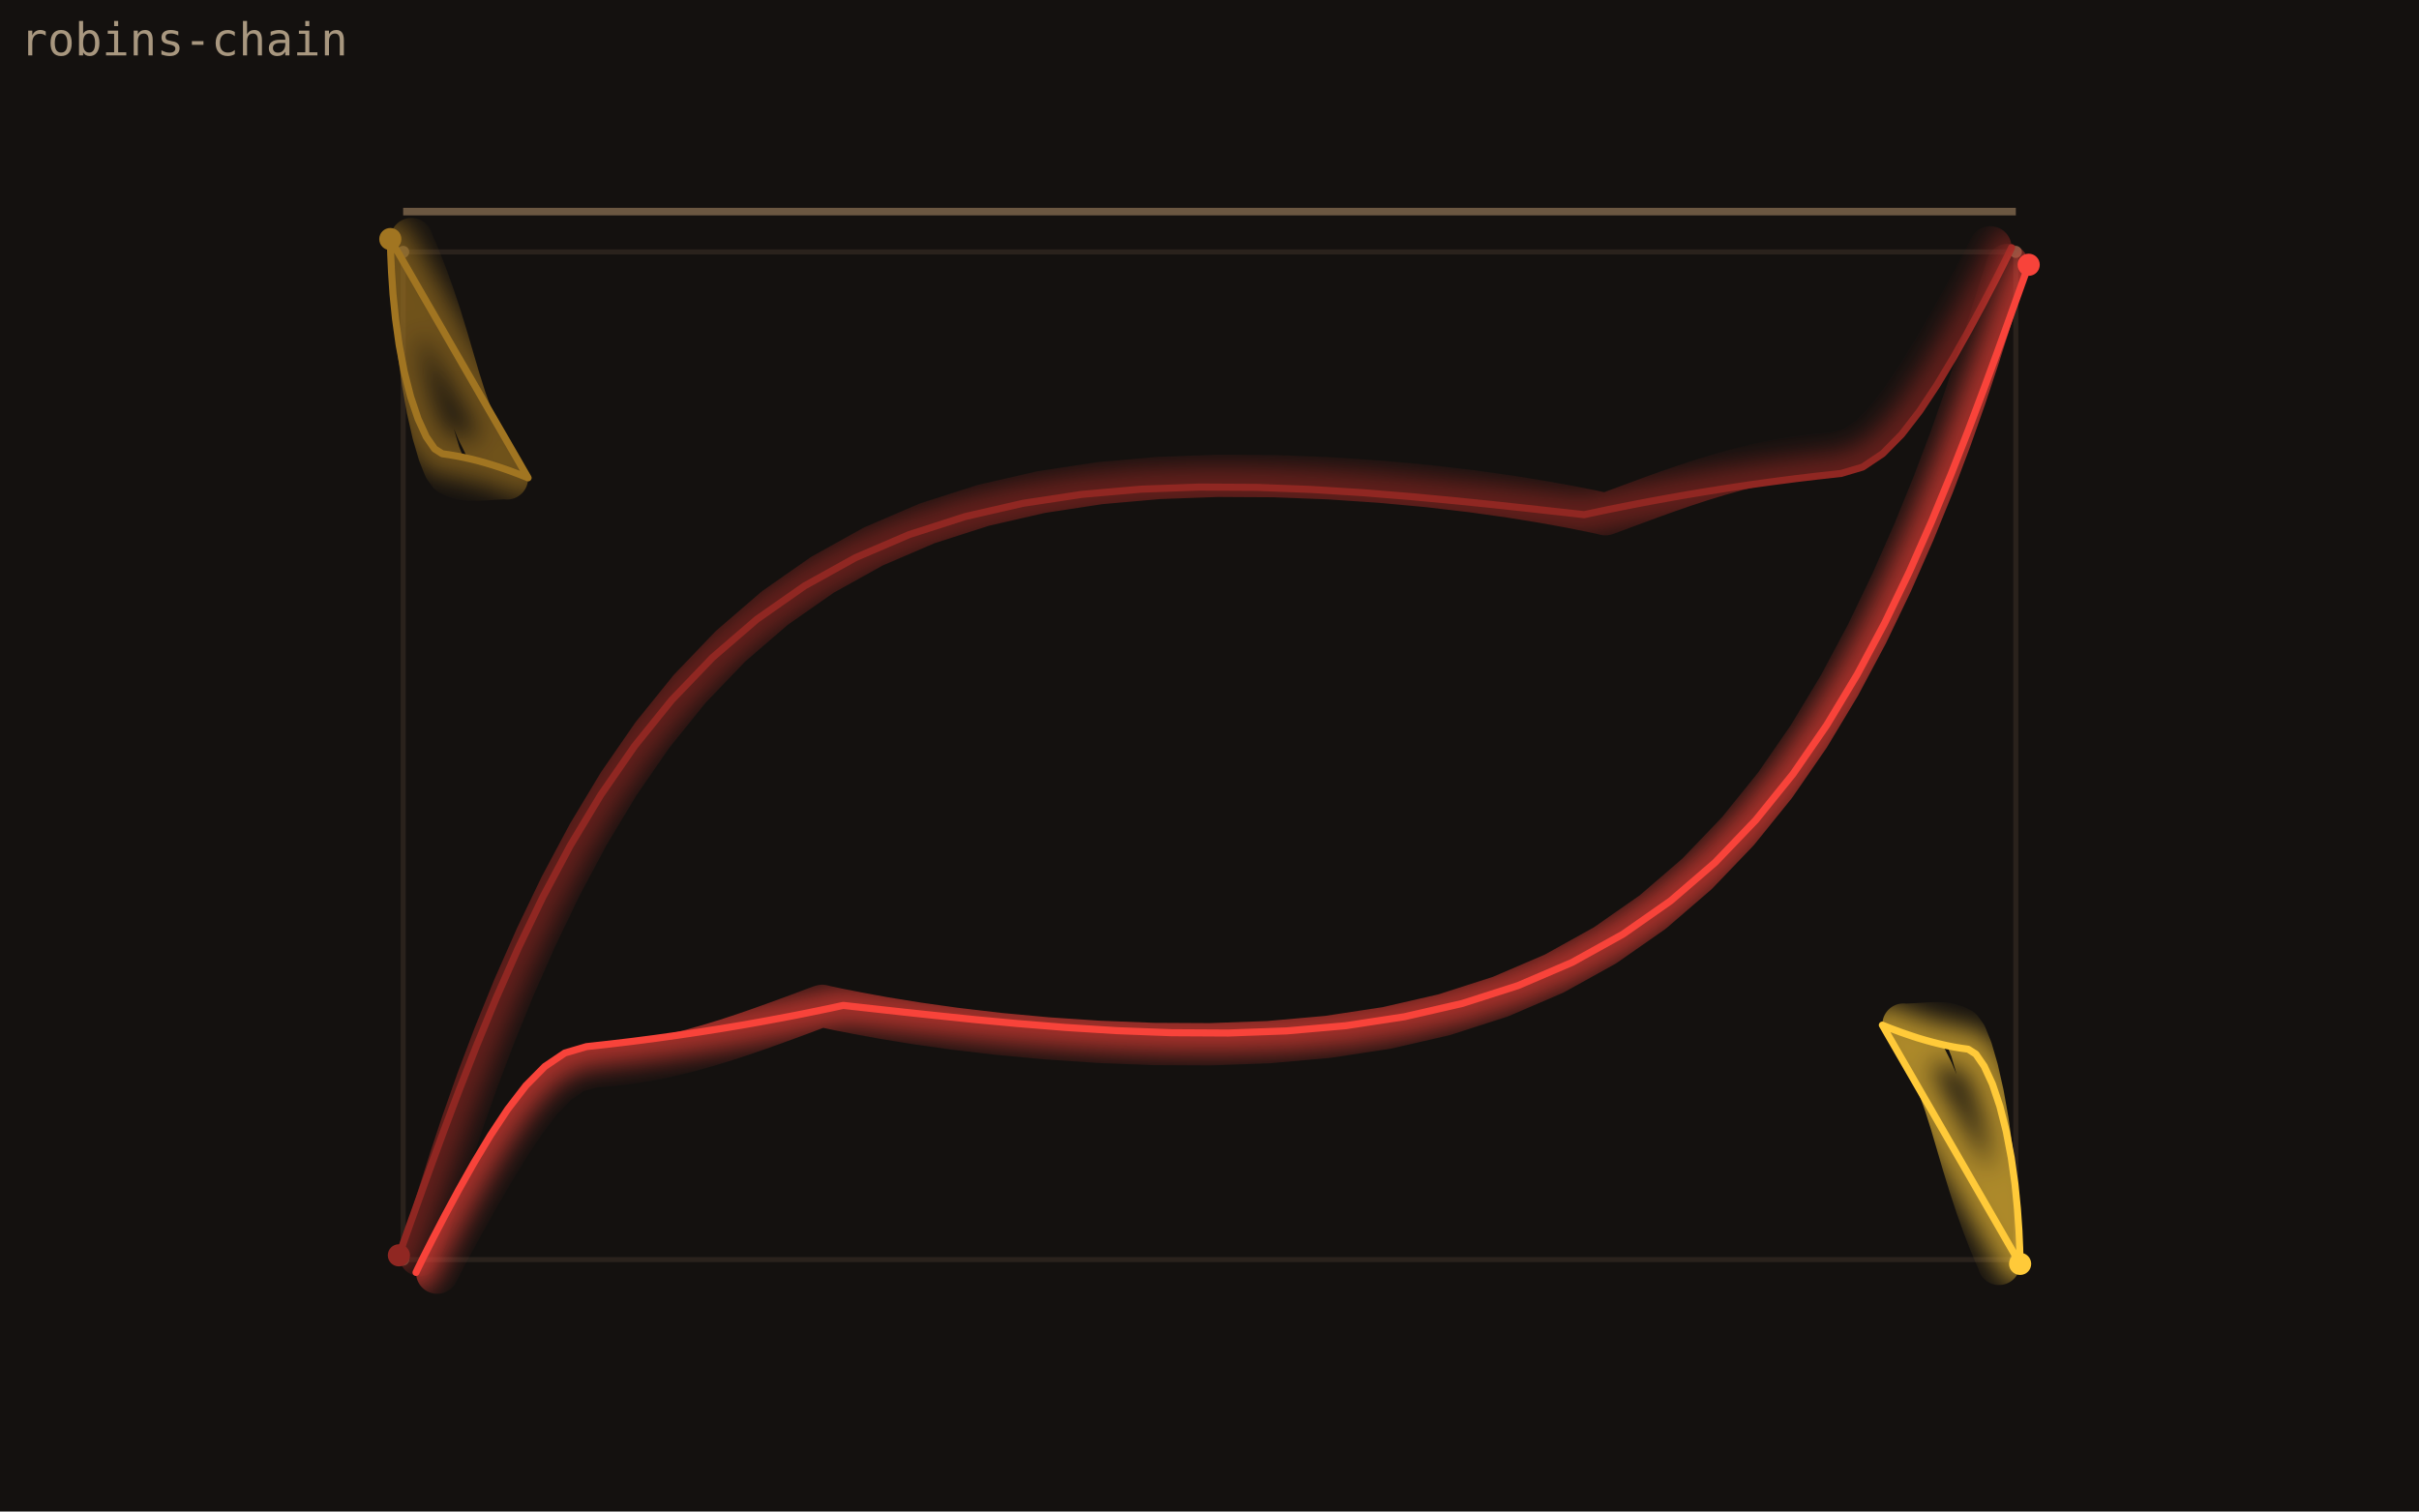
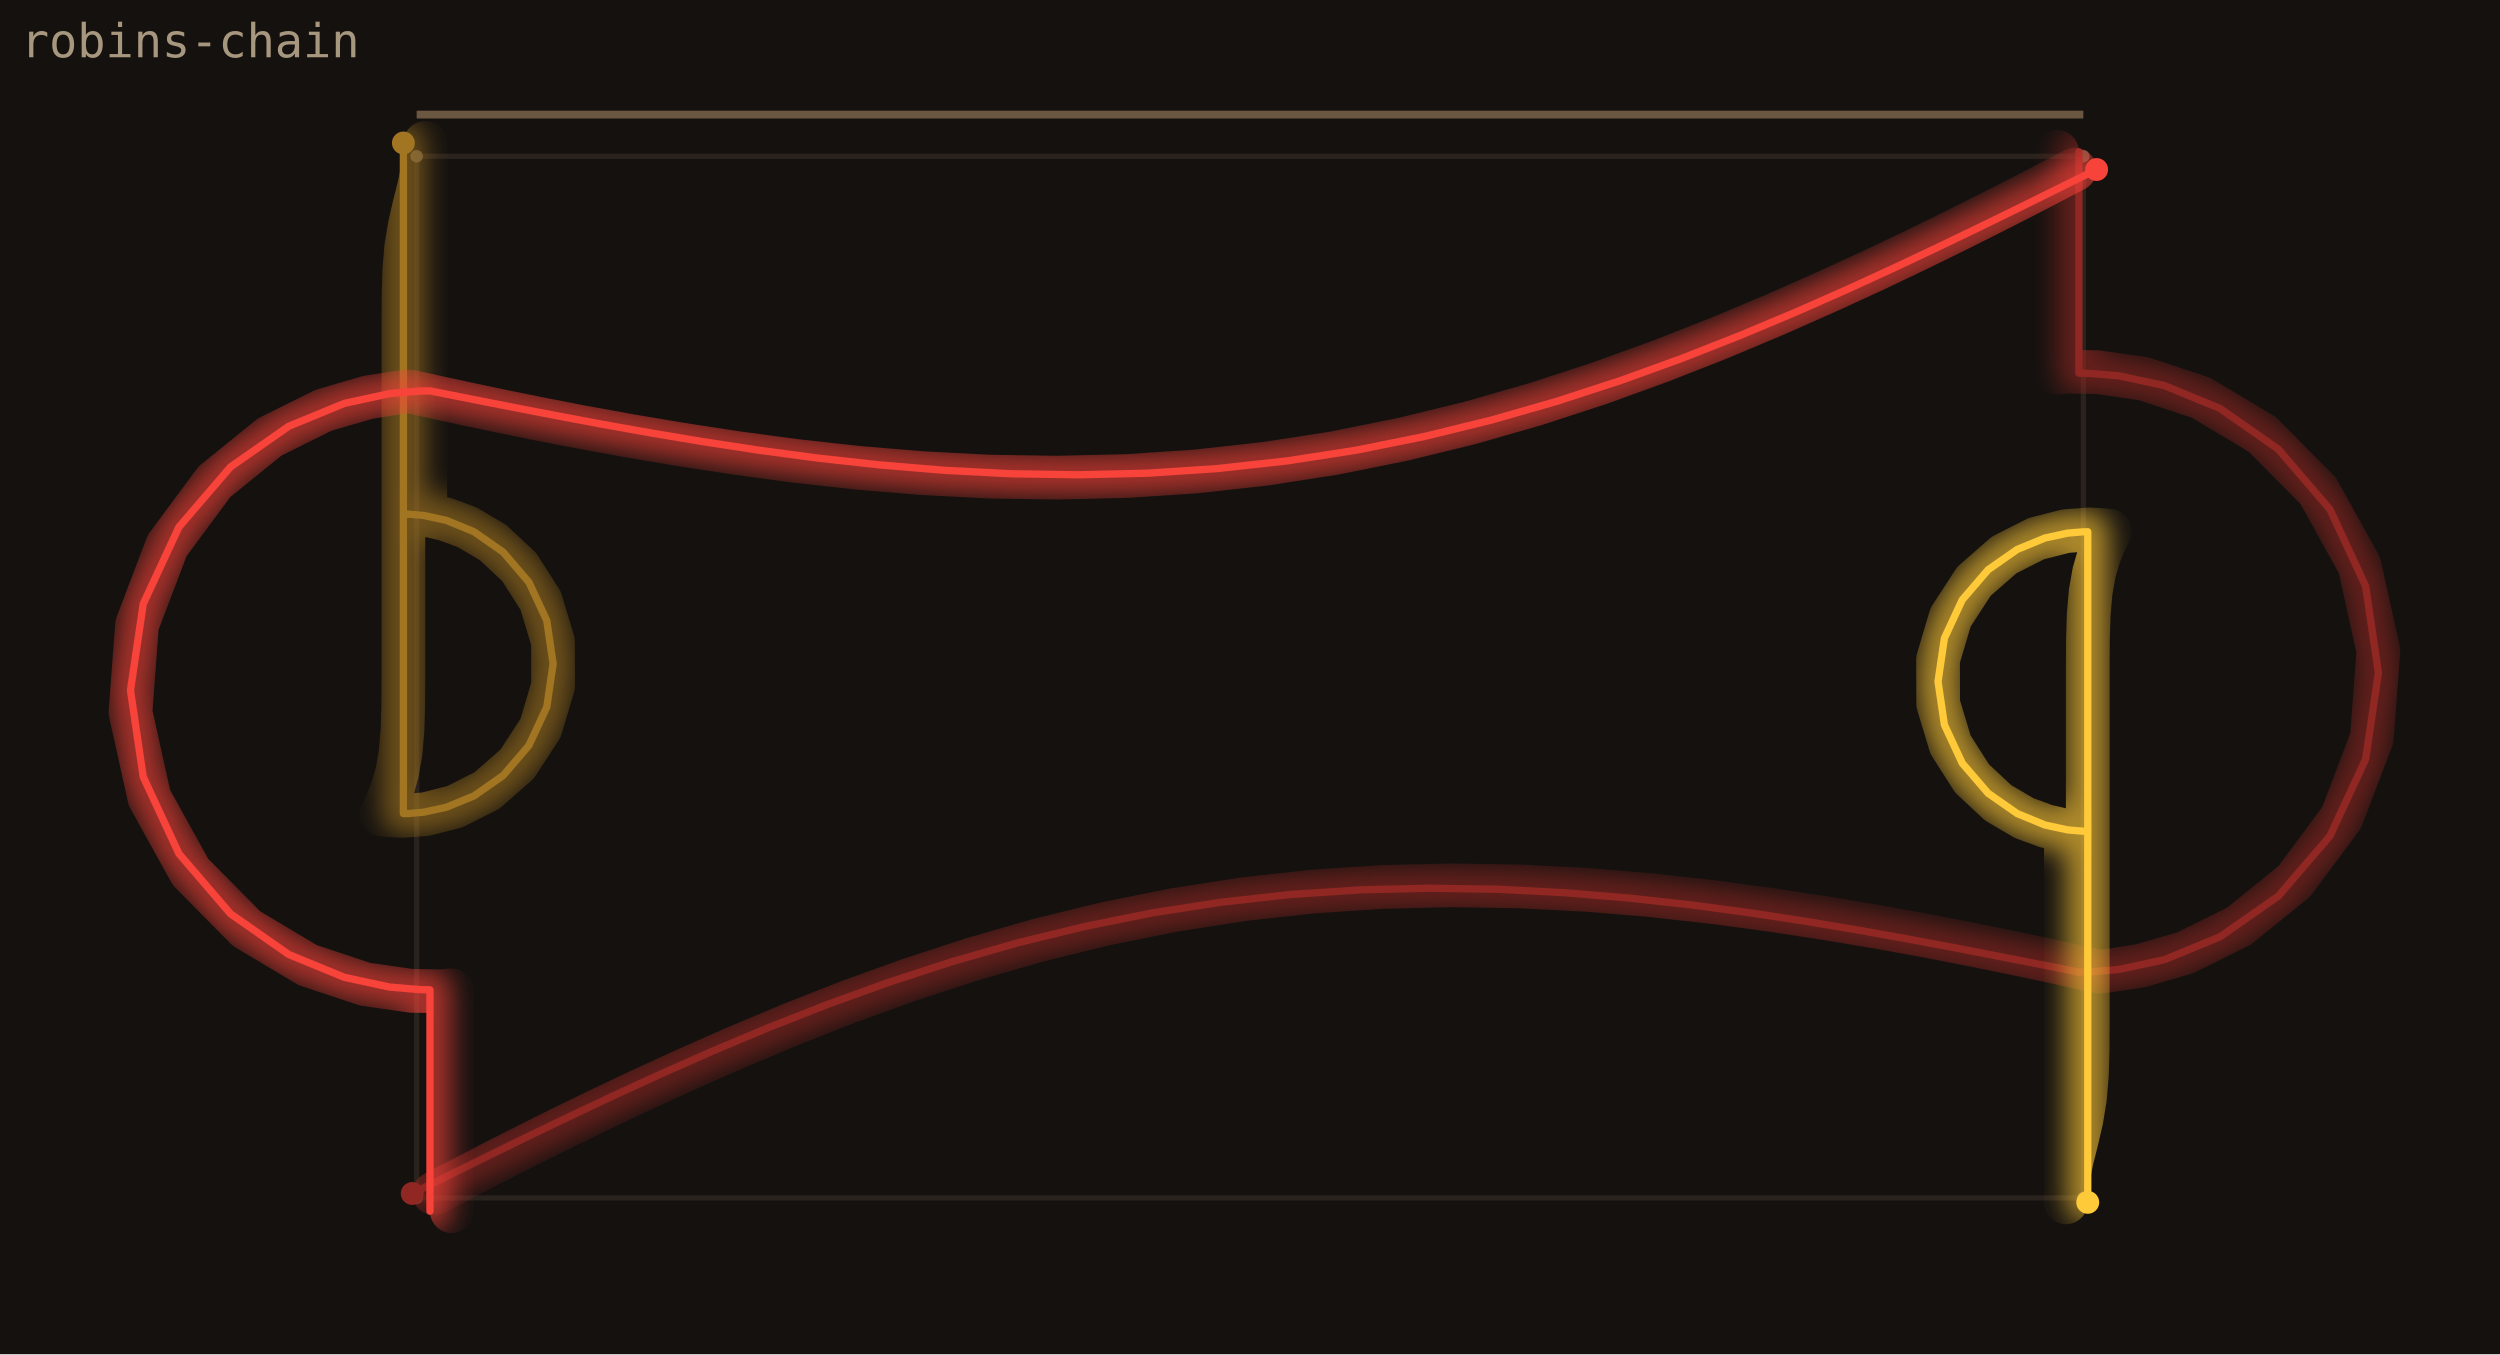
- <svg xmlns="http://www.w3.org/2000/svg" viewBox="0 0 480 300" width="480" height="300" role="img">
-   <rect width="480" height="300" fill="#14110f" />
-   <rect x="80" y="50" width="320" height="200" fill="none" stroke="#2a221c" stroke-width="1" />
-   <circle cx="80" cy="50" r="1.2" fill="#6b5741" />
-   <circle cx="80" cy="250" r="1.2" fill="#6b5741" />
-   <circle cx="400" cy="250" r="1.2" fill="#6b5741" />
-   <circle cx="400" cy="50" r="1.2" fill="#6b5741" />
-   <path d="M80 42L400 42" stroke="#6b5741" stroke-width="1.5" fill="none" />
+ <svg xmlns="http://www.w3.org/2000/svg" viewBox="0 0 480 260" width="480" height="260" role="img">
+   <rect width="480" height="260" fill="#14110f" />
+   <rect x="80" y="30" width="320" height="200" fill="none" stroke="#2a221c" stroke-width="1" />
+   <circle cx="80" cy="30" r="1.2" fill="#6b5741" />
+   <circle cx="80" cy="230" r="1.2" fill="#6b5741" />
+   <circle cx="400" cy="230" r="1.2" fill="#6b5741" />
+   <circle cx="400" cy="30" r="1.2" fill="#6b5741" />
+   <path d="M80 22L400 22" stroke="#6b5741" stroke-width="1.5" fill="none" />
  <defs>
-     <filter id="fade-wk022a9bs" filterUnits="userSpaceOnUse" x="63.17" y="33.17" width="55.9" height="76.32">
+     <filter id="fade-wk01sgi3ik" filterUnits="userSpaceOnUse" x="58.97" y="13.17" width="61.51" height="157.76">
      <feGaussianBlur stdDeviation="2.52" />
    </filter>
-     <mask id="mask-wk022a9bs" maskUnits="userSpaceOnUse" x="63.17" y="33.17" width="55.9" height="76.32">
-       <path d="M77.45 47.45L77.45 47.45L77.45 47.45L77.45 47.45L77.45 47.45L77.45 47.45L77.45 47.45L77.45 47.45L77.45 47.45L77.45 47.45L77.45 47.45L77.45 47.45L77.45 47.45L77.45 47.45L77.45 47.45L77.45 47.45L77.45 47.45L77.45 47.45L77.45 47.45L77.7 47.88L78.39 49.08L79.48 50.96L80.9 53.43L82.61 56.39L84.54 59.74L86.64 63.38L88.85 67.22L91.12 71.15L93.39 75.08L95.6 78.92L97.7 82.56L99.63 85.9L101.34 88.86L102.77 91.33L103.85 93.22L104.55 94.42L104.79 94.84L104.68 94.8L104.35 94.66L103.83 94.46L103.14 94.18L102.29 93.86L101.3 93.49L100.19 93.1L98.99 92.69L97.7 92.28L96.35 91.87L94.95 91.48L93.51 91.12L92.07 90.8L90.62 90.51L89.18 90.26L87.76 90.06L86.24 89.09L84.58 86.69L82.96 83.15L81.48 78.75L80.21 73.77L79.21 68.52L78.48 63.29L77.98 58.35L77.69 54.02L77.53 50.56L77.47 48.28L77.45 47.45" fill="none" stroke="#fff" stroke-width="8.4" stroke-linecap="round" stroke-linejoin="round" filter="url(#fade-wk022a9bs)" />
+     <mask id="mask-wk01sgi3ik" maskUnits="userSpaceOnUse" x="58.97" y="13.17" width="61.51" height="157.76">
+       <path d="M77.45 27.45L77.45 27.82L77.45 28.9L77.45 30.64L77.45 32.99L77.45 35.9L77.45 39.34L77.45 43.24L77.45 47.57L77.45 52.28L77.45 57.32L77.45 62.64L77.45 68.19L77.45 73.94L77.45 79.82L77.45 85.8L77.45 91.83L77.45 97.86L77.45 103.84L77.45 109.72L77.45 115.47L77.45 121.02L77.45 126.34L77.45 131.38L77.45 136.09L77.45 140.42L77.45 144.32L77.45 147.76L77.45 150.67L77.45 153.02L77.45 154.76L77.45 155.84L77.45 156.2L77.45 156.2L77.45 156.2L77.45 156.2L77.45 156.2L78.47 156.19L81.32 155.94L85.67 155L91.01 152.81L96.6 148.9L101.55 143.13L104.98 135.76L106.2 127.45L104.98 119.15L101.55 111.78L96.6 106L91.01 102.1L85.67 99.9L81.32 98.97L78.47 98.72L77.45 98.7L77.45 97.3L77.45 93.43L77.45 87.57L77.45 80.23L77.45 71.9L77.45 63.08L77.45 54.26L77.45 45.93L77.45 38.59L77.45 32.73L77.45 28.86L77.45 27.45" fill="none" stroke="#fff" stroke-width="8.4" stroke-linecap="round" stroke-linejoin="round" filter="url(#fade-wk01sgi3ik)" />
    </mask>
  </defs>
-   <g mask="url(#mask-wk022a9bs)" opacity="0.65">
-     <path d="M81.65 47.45L81.65 47.45L81.65 47.45L81.65 47.45L81.65 47.45L81.65 47.45L81.65 47.45L81.65 47.45L81.65 47.45L81.65 47.45L81.65 47.45L81.65 47.45L81.65 47.45L81.65 47.45L81.65 47.45L81.65 47.45L81.65 47.45L81.65 47.47L81.65 47.53L81.89 48.12L82.55 49.66L83.54 52.04L84.74 55.14L86.05 58.8L87.39 62.83L88.68 67.05L89.92 71.28L91.12 75.35L92.32 79.14L93.56 82.59L94.86 85.65L96.19 88.31L97.5 90.56L98.7 92.4L99.69 93.79L100.35 94.67L100.59 94.95L100.48 94.91L100.16 94.91L99.66 94.93L99.01 94.96L98.25 95L97.4 95.05L96.5 95.11L95.59 95.16L94.69 95.2L93.8 95.21L92.96 95.18L92.15 95.09L91.37 94.94L90.62 94.71L89.88 94.41L89.13 94.04L88.23 92.79L87.13 90.03L85.97 86.08L84.87 81.22L83.9 75.78L83.11 70.08L82.52 64.43L82.11 59.13L81.86 54.49L81.73 50.81L81.67 48.4L81.65 47.5" fill="none" stroke="#a17521" stroke-width="8.4" stroke-linecap="round" stroke-linejoin="round" />
+   <g mask="url(#mask-wk01sgi3ik)" opacity="0.65">
+     <path d="M81.65 27.59L81.63 28.28L81.52 29.95L81.15 32.63L80.45 35.93L79.54 39.55L78.67 43.36L78 47.41L77.63 51.77L77.49 56.48L77.45 61.52L77.45 66.84L77.45 72.39L77.45 78.14L77.45 84.02L77.45 90L77.45 96.03L77.45 102.06L77.45 108.04L77.45 113.92L77.45 119.67L77.45 125.22L77.45 130.54L77.42 135.58L77.28 140.28L76.9 144.58L76.24 148.34L75.37 151.4L74.48 153.64L73.81 155.11L73.43 155.97L73.29 156.39L73.26 156.38L73.25 156.24L73.25 156.2L73.25 156.22L73.26 156.3L74.28 156.5L77.19 156.66L81.69 156.33L87.35 154.88L93.51 151.76L99.3 146.68L103.79 139.79L106.2 131.65L106.17 123.18L103.8 115.32L99.68 108.86L94.66 104.17L89.66 101.22L85.46 99.68L82.66 99.03L81.65 98.8L81.65 97.32L81.65 93.43L81.65 87.57L81.65 80.23L81.65 71.9L81.65 63.08L81.65 54.26L81.65 45.93L81.65 38.59L81.65 32.73L81.65 28.86L81.65 27.45" fill="none" stroke="#a17521" stroke-width="8.4" stroke-linecap="round" stroke-linejoin="round" />
  </g>
-   <path d="M77.45 47.45L77.45 47.45L77.45 47.45L77.45 47.45L77.45 47.45L77.45 47.45L77.45 47.45L77.45 47.45L77.45 47.45L77.45 47.45L77.45 47.45L77.45 47.45L77.45 47.45L77.45 47.45L77.45 47.45L77.45 47.45L77.45 47.45L77.45 47.45L77.45 47.45L77.7 47.88L78.39 49.08L79.48 50.96L80.9 53.43L82.61 56.39L84.54 59.74L86.64 63.38L88.85 67.22L91.12 71.15L93.39 75.08L95.6 78.92L97.7 82.56L99.63 85.9L101.34 88.86L102.77 91.33L103.85 93.22L104.55 94.42L104.79 94.84L104.68 94.8L104.35 94.66L103.83 94.46L103.14 94.18L102.29 93.86L101.3 93.49L100.19 93.1L98.99 92.69L97.7 92.28L96.35 91.87L94.95 91.48L93.51 91.12L92.07 90.8L90.62 90.51L89.18 90.26L87.76 90.06L86.24 89.09L84.58 86.69L82.96 83.15L81.48 78.75L80.21 73.77L79.21 68.52L78.48 63.29L77.98 58.35L77.69 54.02L77.53 50.56L77.47 48.28L77.45 47.45" fill="none" stroke="#a17521" stroke-width="1.4" stroke-linecap="round" stroke-linejoin="round" />
-   <circle cx="77.45" cy="47.45" r="2.2" fill="#a17521" />
+   <path d="M77.45 27.45L77.45 27.82L77.45 28.9L77.45 30.64L77.45 32.99L77.45 35.9L77.45 39.34L77.45 43.24L77.45 47.57L77.45 52.28L77.45 57.32L77.45 62.64L77.45 68.19L77.45 73.94L77.45 79.82L77.45 85.8L77.45 91.83L77.45 97.86L77.45 103.84L77.45 109.72L77.45 115.47L77.45 121.02L77.45 126.34L77.45 131.38L77.45 136.09L77.45 140.42L77.45 144.32L77.45 147.76L77.45 150.67L77.45 153.02L77.45 154.76L77.45 155.84L77.45 156.2L77.45 156.2L77.45 156.2L77.45 156.2L77.45 156.2L78.47 156.19L81.32 155.94L85.67 155L91.01 152.81L96.6 148.9L101.55 143.13L104.98 135.76L106.2 127.45L104.98 119.15L101.55 111.78L96.6 106L91.01 102.1L85.67 99.9L81.32 98.97L78.47 98.72L77.45 98.7L77.45 97.3L77.45 93.43L77.45 87.57L77.45 80.23L77.45 71.9L77.45 63.08L77.45 54.26L77.45 45.93L77.45 38.59L77.45 32.73L77.45 28.86L77.45 27.45" fill="none" stroke="#a17521" stroke-width="1.4" stroke-linecap="round" stroke-linejoin="round" />
+   <circle cx="77.45" cy="27.45" r="2.2" fill="#a17521" />
  <defs>
-     <filter id="fade-wk1y1qv7o" filterUnits="userSpaceOnUse" x="64.87" y="34.82" width="348.56" height="228.61">
+     <filter id="fade-wk1jkamtv" filterUnits="userSpaceOnUse" x="64.87" y="14.87" width="406.06" height="228.56">
      <feGaussianBlur stdDeviation="2.52" />
    </filter>
-     <mask id="mask-wk1y1qv7o" maskUnits="userSpaceOnUse" x="64.87" y="34.82" width="348.56" height="228.61">
-       <path d="M79.15 249.15L79.42 248.39L80.21 246.18L81.49 242.59L83.23 237.73L85.41 231.68L88.02 224.57L91.05 216.52L94.51 207.68L98.41 198.2L102.79 188.27L107.69 178.09L113.14 167.86L119.2 157.79L125.91 148.09L133.3 138.93L141.39 130.5L150.18 122.92L159.65 116.29L169.76 110.68L180.42 106.1L191.55 102.52L203.02 99.89L214.68 98.12L226.39 97.09L237.97 96.67L249.27 96.73L260.11 97.14L270.34 97.78L279.81 98.55L288.37 99.35L295.91 100.12L302.3 100.81L307.43 101.38L311.22 101.8L313.55 102.06L314.35 102.15L314.66 102.08L315.55 101.89L316.98 101.59L318.91 101.18L321.3 100.7L324.1 100.14L327.28 99.53L330.78 98.89L334.57 98.22L338.6 97.55L342.83 96.88L347.21 96.22L351.7 95.6L356.25 95.01L360.8 94.47L365.33 93.97L369.61 92.7L373.59 90.03L377.35 86.21L380.94 81.56L384.39 76.35L387.67 70.88L390.72 65.46L393.47 60.36L395.8 55.89L397.6 52.34L398.75 50L399.15 49.15" fill="none" stroke="#fff" stroke-width="8.4" stroke-linecap="round" stroke-linejoin="round" filter="url(#fade-wk1y1qv7o)" />
+     <mask id="mask-wk1jkamtv" maskUnits="userSpaceOnUse" x="64.87" y="14.87" width="406.06" height="228.56">
+       <path d="M79.15 229.15L79.85 228.81L81.88 227.8L85.16 226.17L89.63 223.96L95.2 221.22L101.79 218L109.34 214.37L117.76 210.39L126.98 206.16L136.93 201.76L147.55 197.3L158.76 192.9L170.5 188.65L182.69 184.67L195.26 181.06L208.14 177.91L221.26 175.27L234.54 173.21L247.9 171.73L261.26 170.85L274.52 170.54L287.6 170.74L300.4 171.4L312.84 172.43L324.81 173.76L336.22 175.29L346.98 176.94L356.99 178.62L366.15 180.26L374.39 181.8L381.59 183.19L387.68 184.38L392.57 185.34L396.17 186.06L398.39 186.5L399.15 186.65L401.18 186.62L406.89 186.13L415.59 184.25L426.26 179.86L437.44 172.05L447.35 160.51L454.2 145.76L456.65 129.15L454.2 112.54L447.35 97.8L437.44 86.25L426.26 78.44L415.59 74.05L406.89 72.17L401.18 71.69L399.15 71.65L399.15 70.82L399.15 68.5L399.15 65.01L399.15 60.63L399.15 55.66L399.15 50.4L399.15 45.14L399.15 40.17L399.15 35.79L399.15 32.3L399.15 29.99L399.15 29.15" fill="none" stroke="#fff" stroke-width="8.4" stroke-linecap="round" stroke-linejoin="round" filter="url(#fade-wk1jkamtv)" />
    </mask>
  </defs>
-   <g mask="url(#mask-wk1y1qv7o)" opacity="0.65">
-     <path d="M83.35 249.1L83.62 248.23L84.39 245.8L85.62 241.85L87.27 236.58L89.32 230.15L91.79 222.73L94.71 214.47L98.1 205.51L101.98 195.98L106.36 186.05L111.25 175.87L116.71 165.64L122.76 155.57L129.47 145.86L136.86 136.71L144.95 128.27L153.74 120.69L163.21 114.07L173.32 108.45L183.99 103.87L195.11 100.3L206.58 97.67L218.24 95.89L229.95 94.86L241.53 94.44L252.83 94.5L263.68 94.92L273.94 95.61L283.47 96.49L292.15 97.51L299.82 98.59L306.33 99.65L311.56 100.6L315.39 101.36L317.75 101.86L318.55 102.06L318.86 101.97L319.74 101.64L321.16 101.11L323.04 100.41L325.34 99.56L328 98.58L330.96 97.52L334.17 96.41L337.58 95.29L341.14 94.2L344.82 93.18L348.58 92.25L352.4 91.46L356.25 90.81L360.11 90.33L363.96 90L367.62 89.01L371.05 86.68L374.33 83.29L377.55 79.08L380.7 74.34L383.77 69.33L386.68 64.32L389.34 59.59L391.62 55.42L393.4 52.09L394.55 49.88L394.95 49.1" fill="none" stroke="#902722" stroke-width="8.4" stroke-linecap="round" stroke-linejoin="round" />
+   <g mask="url(#mask-wk1jkamtv)" opacity="0.65">
+     <path d="M83.35 229.14L84.05 228.77L86.07 227.71L89.36 226L93.82 223.69L99.38 220.85L105.97 217.55L113.51 213.86L121.92 209.85L131.14 205.61L141.1 201.21L151.72 196.75L162.93 192.34L174.66 188.1L186.85 184.12L199.42 180.51L212.31 177.35L225.43 174.72L238.71 172.65L252.07 171.18L265.42 170.3L278.68 169.98L291.76 170.19L304.56 170.84L317 171.88L328.97 173.21L340.38 174.74L351.14 176.39L361.15 178.08L370.32 179.75L378.56 181.35L385.77 182.82L391.87 184.1L396.77 185.16L400.37 185.95L402.59 186.44L403.35 186.54L405.37 186.3L411.03 185.41L419.58 182.93L429.91 177.8L440.52 169.2L449.6 156.96L455.39 141.73L456.65 124.95L453.01 108.52L445.1 94.25L434.35 83.4L422.6 76.37L411.6 72.73L402.75 71.46L396.99 71.38L394.95 71.56L394.95 70.8L394.95 68.5L394.95 65.01L394.95 60.63L394.95 55.66L394.95 50.4L394.95 45.14L394.95 40.17L394.95 35.79L394.95 32.3L394.95 29.99L394.95 29.15" fill="none" stroke="#902722" stroke-width="8.4" stroke-linecap="round" stroke-linejoin="round" />
  </g>
-   <path d="M79.15 249.15L79.42 248.39L80.21 246.18L81.49 242.59L83.23 237.73L85.41 231.68L88.02 224.57L91.05 216.52L94.51 207.68L98.41 198.2L102.79 188.27L107.69 178.09L113.14 167.86L119.2 157.79L125.91 148.09L133.3 138.93L141.39 130.5L150.18 122.92L159.65 116.29L169.76 110.68L180.42 106.1L191.55 102.52L203.02 99.89L214.68 98.12L226.39 97.09L237.97 96.67L249.27 96.73L260.11 97.14L270.34 97.78L279.81 98.55L288.37 99.35L295.91 100.12L302.3 100.81L307.43 101.38L311.22 101.8L313.55 102.06L314.35 102.15L314.66 102.08L315.55 101.89L316.98 101.59L318.91 101.18L321.3 100.7L324.1 100.14L327.28 99.53L330.78 98.89L334.57 98.22L338.6 97.55L342.83 96.88L347.21 96.22L351.7 95.6L356.25 95.01L360.8 94.47L365.33 93.97L369.61 92.7L373.59 90.03L377.35 86.21L380.94 81.56L384.39 76.35L387.67 70.88L390.72 65.46L393.47 60.36L395.8 55.89L397.6 52.34L398.75 50L399.15 49.15" fill="none" stroke="#902722" stroke-width="1.4" stroke-linecap="round" stroke-linejoin="round" />
-   <circle cx="79.15" cy="249.15" r="2.2" fill="#902722" />
+   <path d="M79.15 229.15L79.85 228.81L81.88 227.8L85.16 226.17L89.63 223.96L95.2 221.22L101.79 218L109.34 214.37L117.76 210.39L126.98 206.16L136.93 201.76L147.55 197.3L158.76 192.9L170.5 188.65L182.69 184.67L195.26 181.06L208.14 177.91L221.26 175.27L234.54 173.21L247.9 171.73L261.26 170.85L274.52 170.54L287.6 170.74L300.4 171.4L312.84 172.43L324.81 173.76L336.22 175.29L346.98 176.94L356.99 178.62L366.15 180.26L374.39 181.8L381.59 183.19L387.68 184.38L392.57 185.34L396.17 186.06L398.39 186.5L399.15 186.65L401.18 186.62L406.89 186.13L415.59 184.25L426.26 179.86L437.44 172.05L447.35 160.51L454.2 145.76L456.65 129.15L454.2 112.54L447.35 97.8L437.44 86.25L426.26 78.44L415.59 74.05L406.89 72.17L401.18 71.69L399.15 71.65L399.15 70.82L399.15 68.5L399.15 65.01L399.15 60.63L399.15 55.66L399.15 50.4L399.15 45.14L399.15 40.17L399.15 35.79L399.15 32.3L399.15 29.99L399.15 29.15" fill="none" stroke="#902722" stroke-width="1.4" stroke-linecap="round" stroke-linejoin="round" />
+   <circle cx="79.15" cy="229.15" r="2.2" fill="#902722" />
  <defs>
-     <filter id="fade-wk212l7pvc" filterUnits="userSpaceOnUse" x="359.23" y="188.81" width="55.9" height="76.32">
+     <filter id="fade-wk21q7hp0z" filterUnits="userSpaceOnUse" x="357.82" y="87.36" width="61.51" height="157.76">
      <feGaussianBlur stdDeviation="2.52" />
    </filter>
-     <mask id="mask-wk212l7pvc" maskUnits="userSpaceOnUse" x="359.23" y="188.81" width="55.9" height="76.32">
-       <path d="M400.85 250.85L400.85 250.85L400.85 250.85L400.85 250.85L400.85 250.85L400.85 250.85L400.85 250.85L400.85 250.85L400.85 250.85L400.85 250.85L400.85 250.85L400.85 250.85L400.85 250.85L400.85 250.85L400.85 250.85L400.85 250.85L400.85 250.85L400.85 250.85L400.85 250.85L400.6 250.43L399.91 249.22L398.82 247.34L397.4 244.87L395.69 241.91L393.76 238.56L391.66 234.92L389.45 231.09L387.18 227.16L384.91 223.22L382.7 219.39L380.6 215.75L378.67 212.4L376.96 209.44L375.54 206.97L374.45 205.09L373.76 203.88L373.51 203.46L373.62 203.51L373.95 203.64L374.47 203.85L375.16 204.12L376.01 204.44L377 204.81L378.11 205.2L379.32 205.61L380.6 206.03L381.96 206.43L383.36 206.82L384.79 207.18L386.24 207.51L387.69 207.8L389.13 208.04L390.54 208.24L392.06 209.21L393.72 211.61L395.35 215.15L396.83 219.56L398.09 224.53L399.09 229.78L399.83 235.02L400.32 239.95L400.62 244.28L400.77 247.74L400.83 250.02L400.85 250.85" fill="none" stroke="#fff" stroke-width="8.4" stroke-linecap="round" stroke-linejoin="round" filter="url(#fade-wk212l7pvc)" />
+     <mask id="mask-wk21q7hp0z" maskUnits="userSpaceOnUse" x="357.82" y="87.36" width="61.51" height="157.76">
+       <path d="M400.85 230.85L400.85 230.48L400.85 229.4L400.85 227.67L400.85 225.32L400.85 222.4L400.85 218.97L400.85 215.06L400.85 210.73L400.85 206.02L400.85 200.99L400.85 195.67L400.85 190.11L400.85 184.37L400.85 178.48L400.85 172.5L400.85 166.47L400.85 160.45L400.85 154.47L400.85 148.58L400.85 142.84L400.85 137.28L400.85 131.96L400.85 126.92L400.85 122.22L400.85 117.89L400.85 113.98L400.85 110.55L400.85 107.63L400.85 105.28L400.85 103.54L400.85 102.47L400.85 102.1L400.85 102.1L400.85 102.1L400.85 102.1L400.85 102.1L399.83 102.12L396.98 102.36L392.63 103.3L387.3 105.49L381.71 109.4L376.75 115.17L373.32 122.55L372.1 130.85L373.32 139.15L376.75 146.53L381.71 152.3L387.3 156.2L392.63 158.4L396.98 159.34L399.83 159.58L400.85 159.6L400.85 161L400.85 164.88L400.85 170.73L400.85 178.07L400.85 186.4L400.85 195.22L400.85 204.05L400.85 212.38L400.85 219.72L400.85 225.57L400.85 229.45L400.85 230.85" fill="none" stroke="#fff" stroke-width="8.4" stroke-linecap="round" stroke-linejoin="round" filter="url(#fade-wk21q7hp0z)" />
    </mask>
  </defs>
-   <g mask="url(#mask-wk212l7pvc)" opacity="0.65">
-     <path d="M396.65 250.85L396.65 250.85L396.65 250.85L396.65 250.85L396.65 250.85L396.65 250.85L396.65 250.85L396.65 250.85L396.65 250.85L396.65 250.85L396.65 250.85L396.65 250.85L396.65 250.85L396.65 250.85L396.65 250.85L396.65 250.85L396.65 250.85L396.65 250.84L396.65 250.77L396.41 250.18L395.75 248.65L394.76 246.27L393.56 243.17L392.25 239.51L390.92 235.47L389.62 231.25L388.38 227.03L387.18 222.96L385.98 219.16L384.74 215.72L383.44 212.66L382.11 210L380.8 207.74L379.6 205.9L378.61 204.51L377.95 203.63L377.71 203.35L377.82 203.39L378.14 203.39L378.64 203.37L379.29 203.34L380.06 203.3L380.9 203.25L381.8 203.19L382.71 203.14L383.62 203.1L384.5 203.09L385.35 203.12L386.16 203.21L386.93 203.37L387.69 203.6L388.43 203.9L389.17 204.27L390.07 205.52L391.18 208.27L392.33 212.23L393.43 217.08L394.4 222.52L395.19 228.22L395.78 233.88L396.19 239.17L396.44 243.81L396.58 247.49L396.63 249.9L396.65 250.8" fill="none" stroke="#ffca39" stroke-width="8.4" stroke-linecap="round" stroke-linejoin="round" />
+   <g mask="url(#mask-wk21q7hp0z)" opacity="0.65">
+     <path d="M396.65 230.71L396.67 230.03L396.78 228.35L397.15 225.67L397.85 222.37L398.76 218.76L399.64 214.95L400.3 210.9L400.67 206.54L400.82 201.82L400.85 196.79L400.85 191.47L400.85 185.91L400.85 180.17L400.85 174.28L400.85 168.3L400.85 162.27L400.85 156.25L400.85 150.27L400.85 144.38L400.85 138.64L400.85 133.08L400.85 127.76L400.88 122.72L401.03 118.02L401.4 113.72L402.06 109.96L402.94 106.9L403.82 104.66L404.49 103.19L404.87 102.33L405.01 101.92L405.04 101.92L405.05 102.07L405.05 102.1L405.05 102.08L405.05 102L404.02 101.81L401.12 101.64L396.62 101.98L390.95 103.43L384.79 106.55L379 111.62L374.51 118.52L372.1 126.65L372.13 135.12L374.5 142.98L378.62 149.45L383.64 154.14L388.64 157.08L392.84 158.62L395.65 159.27L396.65 159.5L396.65 160.98L396.65 164.88L396.65 170.73L396.65 178.07L396.65 186.4L396.65 195.22L396.65 204.05L396.65 212.38L396.65 219.72L396.65 225.57L396.65 229.45L396.65 230.85" fill="none" stroke="#ffca39" stroke-width="8.4" stroke-linecap="round" stroke-linejoin="round" />
  </g>
-   <path d="M400.85 250.85L400.85 250.85L400.85 250.85L400.85 250.85L400.85 250.85L400.85 250.85L400.85 250.85L400.85 250.85L400.85 250.85L400.85 250.85L400.85 250.85L400.85 250.85L400.85 250.85L400.85 250.85L400.85 250.85L400.85 250.85L400.85 250.85L400.85 250.85L400.85 250.85L400.6 250.43L399.91 249.22L398.82 247.34L397.4 244.87L395.69 241.91L393.76 238.56L391.66 234.92L389.45 231.09L387.18 227.16L384.91 223.22L382.7 219.39L380.6 215.75L378.67 212.4L376.96 209.44L375.54 206.97L374.45 205.09L373.76 203.88L373.51 203.46L373.62 203.51L373.95 203.64L374.47 203.85L375.16 204.12L376.01 204.44L377 204.81L378.11 205.2L379.32 205.61L380.6 206.03L381.96 206.43L383.36 206.82L384.79 207.18L386.24 207.51L387.69 207.8L389.13 208.04L390.54 208.24L392.06 209.21L393.72 211.61L395.35 215.15L396.83 219.56L398.09 224.53L399.09 229.78L399.83 235.02L400.32 239.95L400.62 244.28L400.77 247.74L400.83 250.02L400.85 250.85" fill="none" stroke="#ffca39" stroke-width="1.4" stroke-linecap="round" stroke-linejoin="round" />
-   <circle cx="400.85" cy="250.85" r="2.2" fill="#ffca39" />
+   <path d="M400.85 230.85L400.85 230.48L400.85 229.4L400.85 227.67L400.85 225.32L400.85 222.4L400.85 218.97L400.85 215.06L400.85 210.73L400.85 206.02L400.85 200.99L400.85 195.67L400.85 190.11L400.85 184.37L400.85 178.48L400.85 172.5L400.85 166.47L400.85 160.45L400.85 154.47L400.85 148.58L400.85 142.84L400.85 137.28L400.85 131.96L400.85 126.92L400.85 122.22L400.85 117.89L400.85 113.98L400.85 110.55L400.85 107.63L400.85 105.28L400.85 103.54L400.85 102.47L400.85 102.1L400.85 102.1L400.85 102.1L400.85 102.1L400.85 102.1L399.83 102.12L396.98 102.36L392.63 103.3L387.3 105.49L381.71 109.4L376.75 115.17L373.32 122.55L372.1 130.85L373.32 139.15L376.75 146.53L381.71 152.3L387.3 156.2L392.63 158.4L396.98 159.34L399.83 159.58L400.85 159.6L400.85 161L400.85 164.88L400.85 170.73L400.85 178.07L400.85 186.4L400.85 195.22L400.85 204.05L400.85 212.38L400.85 219.72L400.85 225.57L400.85 229.45L400.85 230.85" fill="none" stroke="#ffca39" stroke-width="1.4" stroke-linecap="round" stroke-linejoin="round" />
+   <circle cx="400.85" cy="230.85" r="2.2" fill="#ffca39" />
  <defs>
-     <filter id="fade-wk315frr5w" filterUnits="userSpaceOnUse" x="68.27" y="38.27" width="348.56" height="228.61">
+     <filter id="fade-wk36vs9fk" filterUnits="userSpaceOnUse" x="10.77" y="18.27" width="406.06" height="228.56">
      <feGaussianBlur stdDeviation="2.52" />
    </filter>
-     <mask id="mask-wk315frr5w" maskUnits="userSpaceOnUse" x="68.27" y="38.27" width="348.56" height="228.61">
-       <path d="M402.55 52.55L402.28 53.3L401.49 55.52L400.21 59.1L398.47 63.97L396.29 70.01L393.68 77.12L390.65 85.17L387.19 94.02L383.28 103.5L378.9 113.42L374.01 123.6L368.55 133.83L362.49 143.9L355.79 153.61L348.4 162.76L340.31 171.2L331.52 178.78L322.05 185.41L311.94 191.02L301.27 195.6L290.14 199.17L278.68 201.8L267.02 203.58L255.31 204.61L243.72 205.03L232.43 204.97L221.58 204.56L211.35 203.92L201.89 203.15L193.32 202.35L185.79 201.57L179.4 200.89L174.27 200.32L170.48 199.9L168.14 199.64L167.35 199.55L167.04 199.61L166.15 199.8L164.72 200.11L162.78 200.51L160.4 201L157.6 201.56L154.42 202.16L150.92 202.81L147.13 203.48L143.1 204.15L138.87 204.82L134.49 205.47L130 206.1L125.45 206.69L120.89 207.23L116.37 207.73L112.08 208.99L108.11 211.67L104.35 215.48L100.76 220.14L97.31 225.35L94.03 230.81L90.97 236.24L88.23 241.33L85.9 245.8L84.1 249.35L82.95 251.7L82.55 252.55" fill="none" stroke="#fff" stroke-width="8.4" stroke-linecap="round" stroke-linejoin="round" filter="url(#fade-wk315frr5w)" />
+     <mask id="mask-wk36vs9fk" maskUnits="userSpaceOnUse" x="10.77" y="18.27" width="406.06" height="228.56">
+       <path d="M402.55 32.55L401.85 32.89L399.82 33.9L396.53 35.53L392.07 37.73L386.5 40.48L379.9 43.7L372.36 47.33L363.94 51.31L354.72 55.54L344.76 59.94L334.14 64.39L322.93 68.8L311.2 73.05L299.01 77.02L286.44 80.63L273.55 83.79L260.43 86.43L247.15 88.49L233.79 89.96L220.44 90.85L207.18 91.16L194.1 90.96L181.3 90.3L168.86 89.26L156.89 87.94L145.48 86.41L134.72 84.76L124.71 83.08L115.54 81.44L107.31 79.9L100.11 78.51L94.02 77.32L89.13 76.35L85.53 75.64L83.31 75.2L82.55 75.05L80.52 75.08L74.81 75.57L66.11 77.45L55.44 81.84L44.26 89.65L34.35 101.19L27.5 115.94L25.05 132.55L27.5 149.15L34.35 163.9L44.26 175.45L55.44 183.26L66.11 187.65L74.81 189.52L80.52 190.01L82.55 190.05L82.55 190.88L82.55 193.19L82.55 196.69L82.55 201.06L82.55 206.03L82.55 211.3L82.55 216.56L82.55 221.53L82.55 225.9L82.55 229.4L82.55 231.71L82.55 232.55" fill="none" stroke="#fff" stroke-width="8.4" stroke-linecap="round" stroke-linejoin="round" filter="url(#fade-wk36vs9fk)" />
    </mask>
  </defs>
-   <g mask="url(#mask-wk315frr5w)" opacity="0.65">
-     <path d="M398.35 52.6L398.08 53.47L397.3 55.9L396.07 59.84L394.43 65.11L392.38 71.54L389.9 78.97L386.99 87.23L383.6 96.19L379.72 105.71L375.34 115.65L370.45 125.83L364.99 136.06L358.93 146.13L352.23 155.84L344.84 164.99L336.75 173.43L327.96 181.01L318.48 187.63L308.38 193.24L297.71 197.82L286.58 201.4L275.12 204.03L263.45 205.8L251.75 206.84L240.16 207.26L228.87 207.2L218.02 206.78L207.76 206.09L198.23 205.21L189.55 204.19L181.88 203.11L175.36 202.05L170.14 201.09L166.3 200.34L163.95 199.84L163.15 199.64L162.84 199.73L161.95 200.05L160.54 200.58L158.66 201.29L156.35 202.14L153.69 203.11L150.73 204.17L147.52 205.28L144.12 206.4L140.55 207.49L136.88 208.52L133.12 209.44L129.3 210.24L125.45 210.89L121.59 211.37L117.74 211.7L114.07 212.69L110.65 215.01L107.36 218.41L104.15 222.61L101 227.36L97.93 232.37L95.02 237.38L92.36 242.11L90.07 246.28L88.29 249.6L87.15 251.82L86.75 252.59" fill="none" stroke="#f8433a" stroke-width="8.4" stroke-linecap="round" stroke-linejoin="round" />
+   <g mask="url(#mask-wk36vs9fk)" opacity="0.65">
+     <path d="M398.35 32.56L397.65 32.93L395.62 33.99L392.34 35.7L387.88 38.01L382.31 40.84L375.73 44.14L368.19 47.84L359.78 51.85L350.55 56.09L340.6 60.49L329.98 64.95L318.77 69.35L307.04 73.6L294.85 77.58L282.28 81.19L269.39 84.34L256.27 86.98L242.99 89.04L229.63 90.52L216.28 91.4L203.02 91.71L189.94 91.51L177.13 90.85L164.7 89.82L152.72 88.49L141.31 86.96L130.55 85.31L120.54 83.62L111.37 81.95L103.14 80.35L95.92 78.88L89.82 77.6L84.93 76.54L81.33 75.74L79.11 75.26L78.35 75.16L76.33 75.39L70.67 76.28L62.12 78.77L51.78 83.9L41.17 92.5L32.1 104.74L26.31 119.97L25.05 136.75L28.69 153.18L36.6 167.45L47.34 178.3L59.1 185.32L70.09 188.97L78.95 190.24L84.71 190.32L86.74 190.14L86.75 190.9L86.75 193.19L86.75 196.69L86.75 201.06L86.75 206.03L86.75 211.3L86.75 216.56L86.75 221.53L86.75 225.9L86.75 229.4L86.75 231.71L86.75 232.55" fill="none" stroke="#f8433a" stroke-width="8.4" stroke-linecap="round" stroke-linejoin="round" />
  </g>
-   <path d="M402.55 52.55L402.28 53.3L401.49 55.52L400.21 59.1L398.47 63.97L396.29 70.01L393.68 77.12L390.65 85.17L387.19 94.02L383.28 103.5L378.9 113.42L374.01 123.6L368.55 133.83L362.49 143.9L355.79 153.61L348.4 162.76L340.31 171.2L331.52 178.78L322.05 185.41L311.94 191.02L301.27 195.6L290.14 199.17L278.68 201.8L267.02 203.58L255.31 204.61L243.72 205.03L232.43 204.97L221.58 204.56L211.35 203.92L201.89 203.15L193.32 202.35L185.79 201.57L179.4 200.89L174.27 200.32L170.48 199.9L168.14 199.64L167.35 199.55L167.04 199.61L166.15 199.8L164.72 200.11L162.78 200.51L160.4 201L157.6 201.56L154.42 202.16L150.92 202.81L147.13 203.48L143.1 204.15L138.87 204.82L134.49 205.47L130 206.1L125.45 206.69L120.89 207.23L116.37 207.73L112.08 208.99L108.11 211.67L104.35 215.48L100.76 220.14L97.31 225.35L94.03 230.81L90.97 236.24L88.23 241.33L85.9 245.8L84.1 249.35L82.95 251.7L82.55 252.55" fill="none" stroke="#f8433a" stroke-width="1.4" stroke-linecap="round" stroke-linejoin="round" />
-   <circle cx="402.55" cy="52.55" r="2.2" fill="#f8433a" />
+   <path d="M402.55 32.55L401.85 32.89L399.82 33.9L396.53 35.53L392.07 37.73L386.5 40.48L379.9 43.7L372.36 47.33L363.94 51.31L354.72 55.54L344.76 59.94L334.14 64.39L322.93 68.8L311.2 73.05L299.01 77.02L286.44 80.63L273.55 83.79L260.43 86.43L247.15 88.49L233.79 89.96L220.44 90.85L207.18 91.16L194.1 90.96L181.3 90.3L168.86 89.26L156.89 87.94L145.48 86.41L134.72 84.76L124.71 83.08L115.54 81.44L107.31 79.9L100.11 78.51L94.02 77.32L89.13 76.35L85.53 75.64L83.31 75.2L82.55 75.05L80.52 75.08L74.81 75.57L66.11 77.45L55.44 81.84L44.26 89.65L34.35 101.19L27.5 115.94L25.05 132.55L27.5 149.15L34.35 163.9L44.26 175.45L55.44 183.26L66.11 187.65L74.81 189.52L80.52 190.01L82.55 190.05L82.55 190.88L82.55 193.19L82.55 196.69L82.55 201.06L82.55 206.03L82.55 211.3L82.55 216.56L82.55 221.53L82.55 225.9L82.55 229.4L82.55 231.71L82.55 232.55" fill="none" stroke="#f8433a" stroke-width="1.4" stroke-linecap="round" stroke-linejoin="round" />
+   <circle cx="402.55" cy="32.55" r="2.2" fill="#f8433a" />
  <text x="4" y="11" fill="#a8977f" font-size="9" font-family="ui-monospace, Menlo, monospace">robins-chain</text>
</svg>
